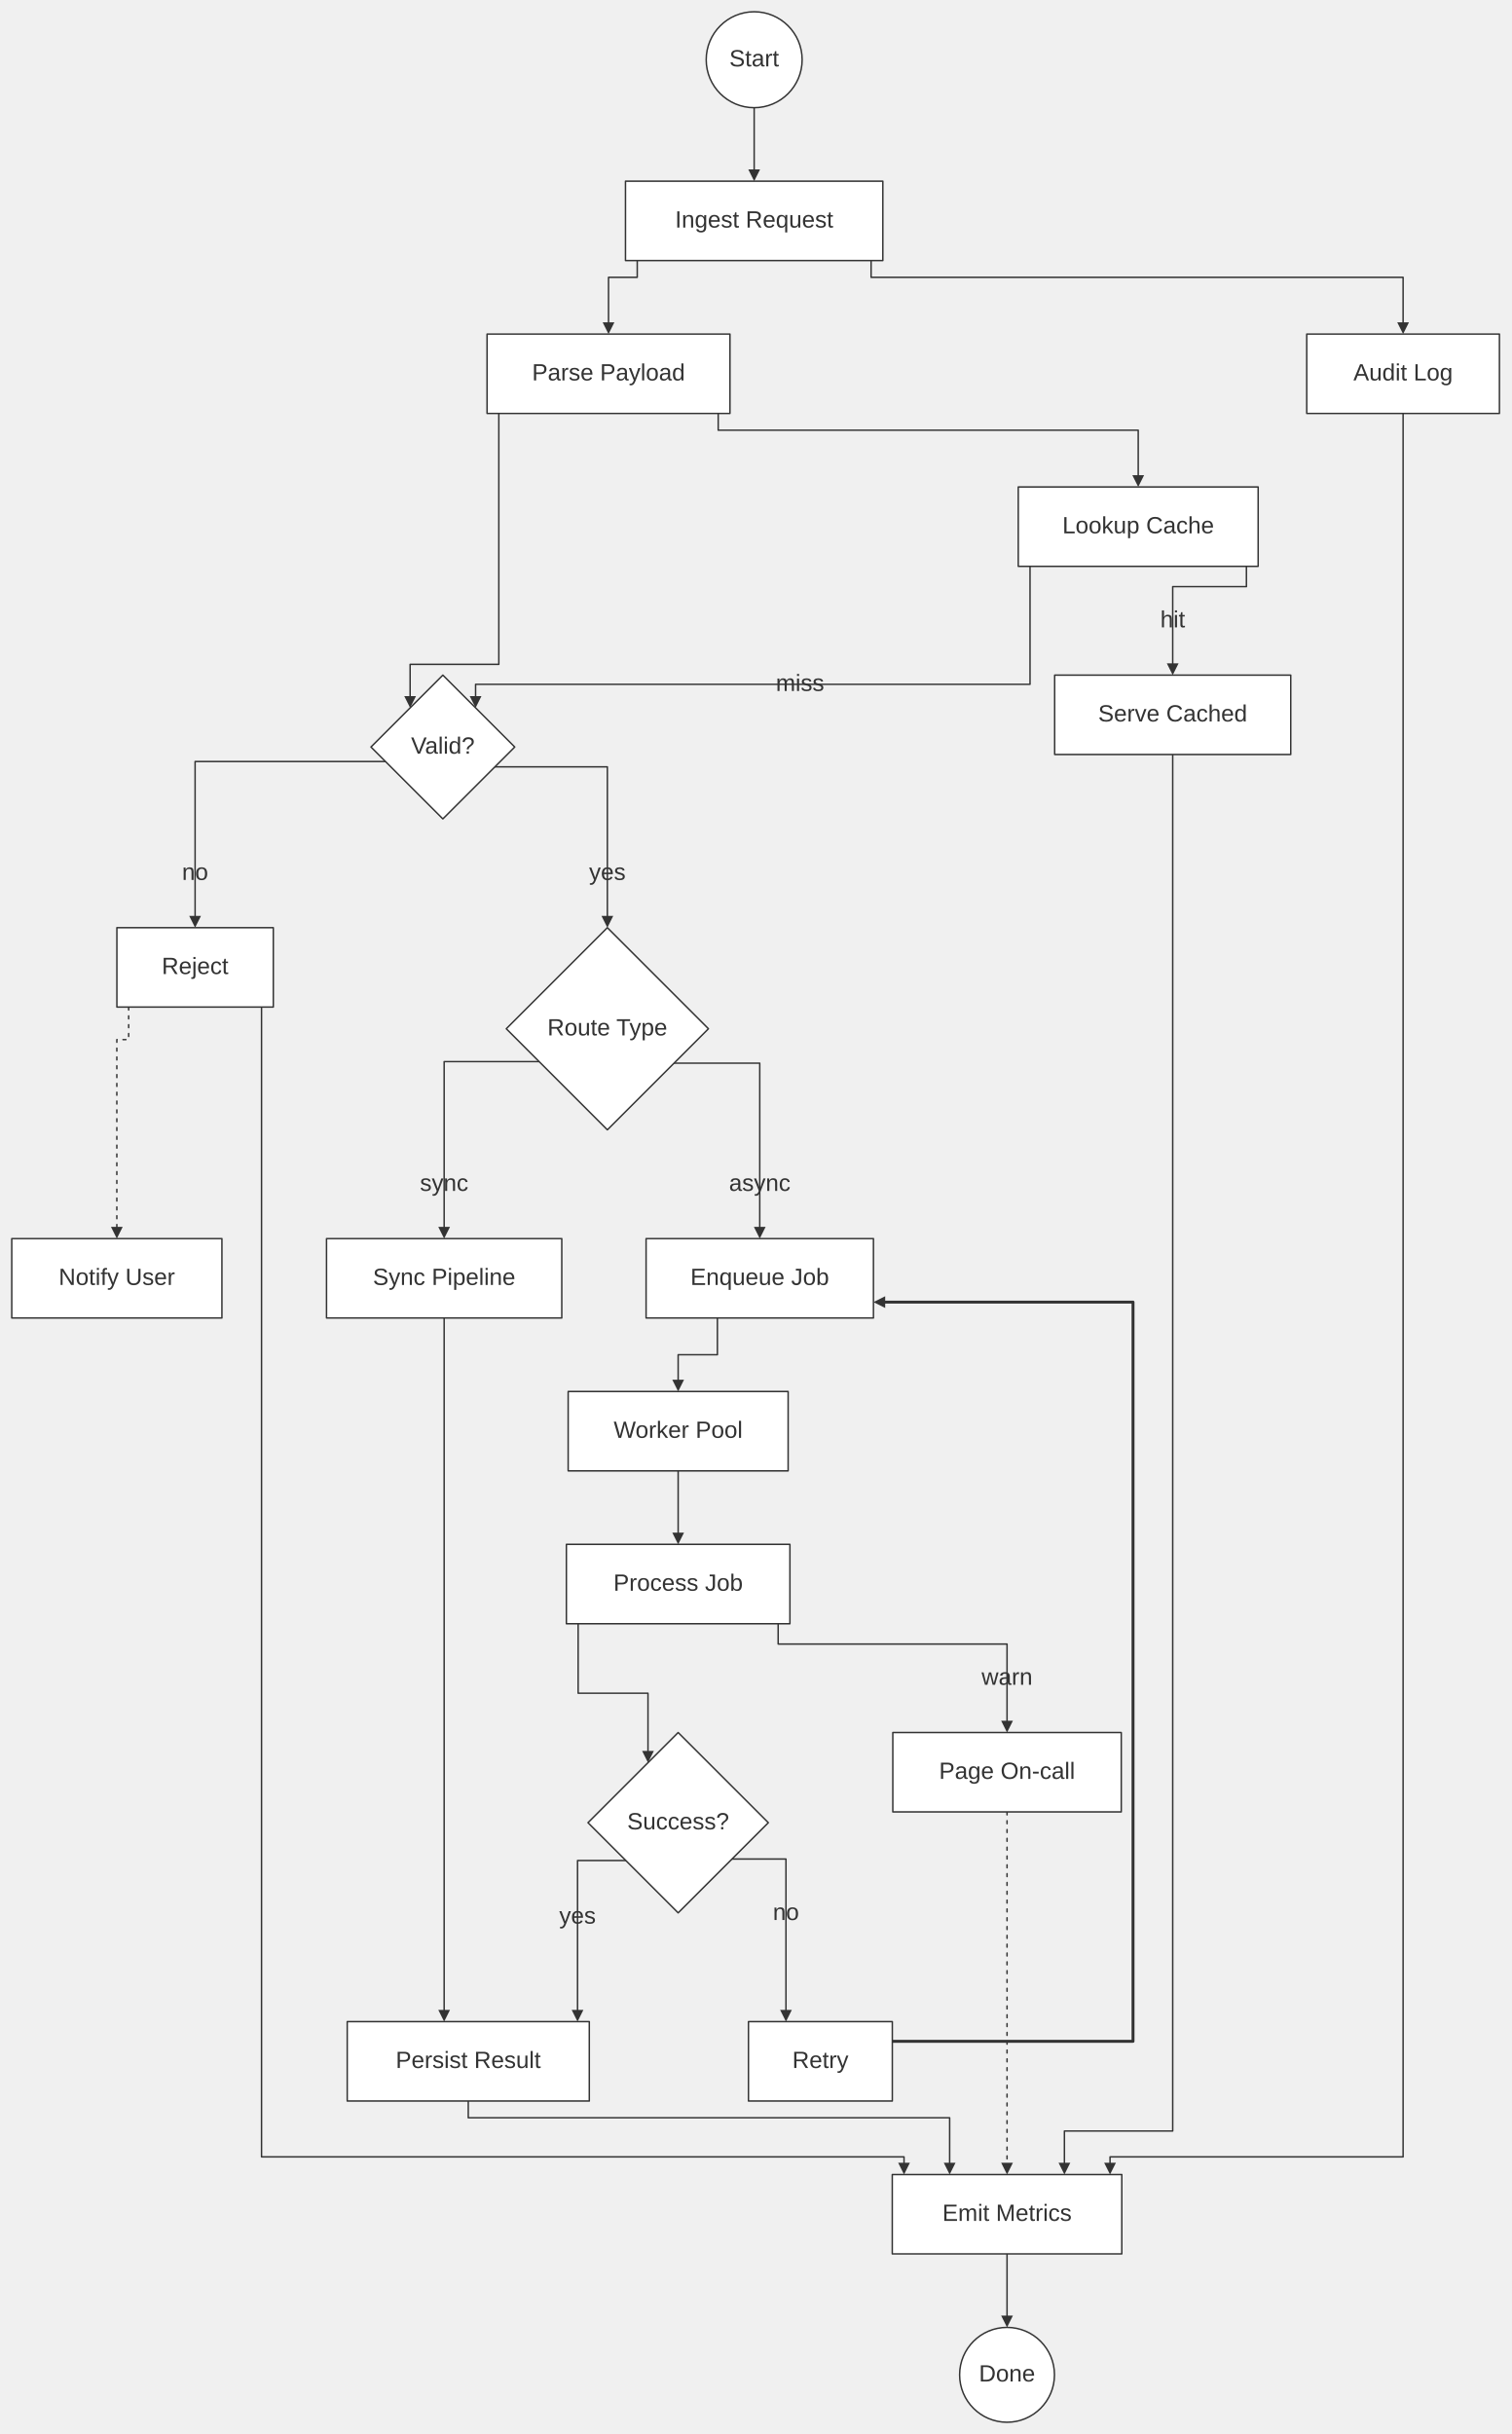
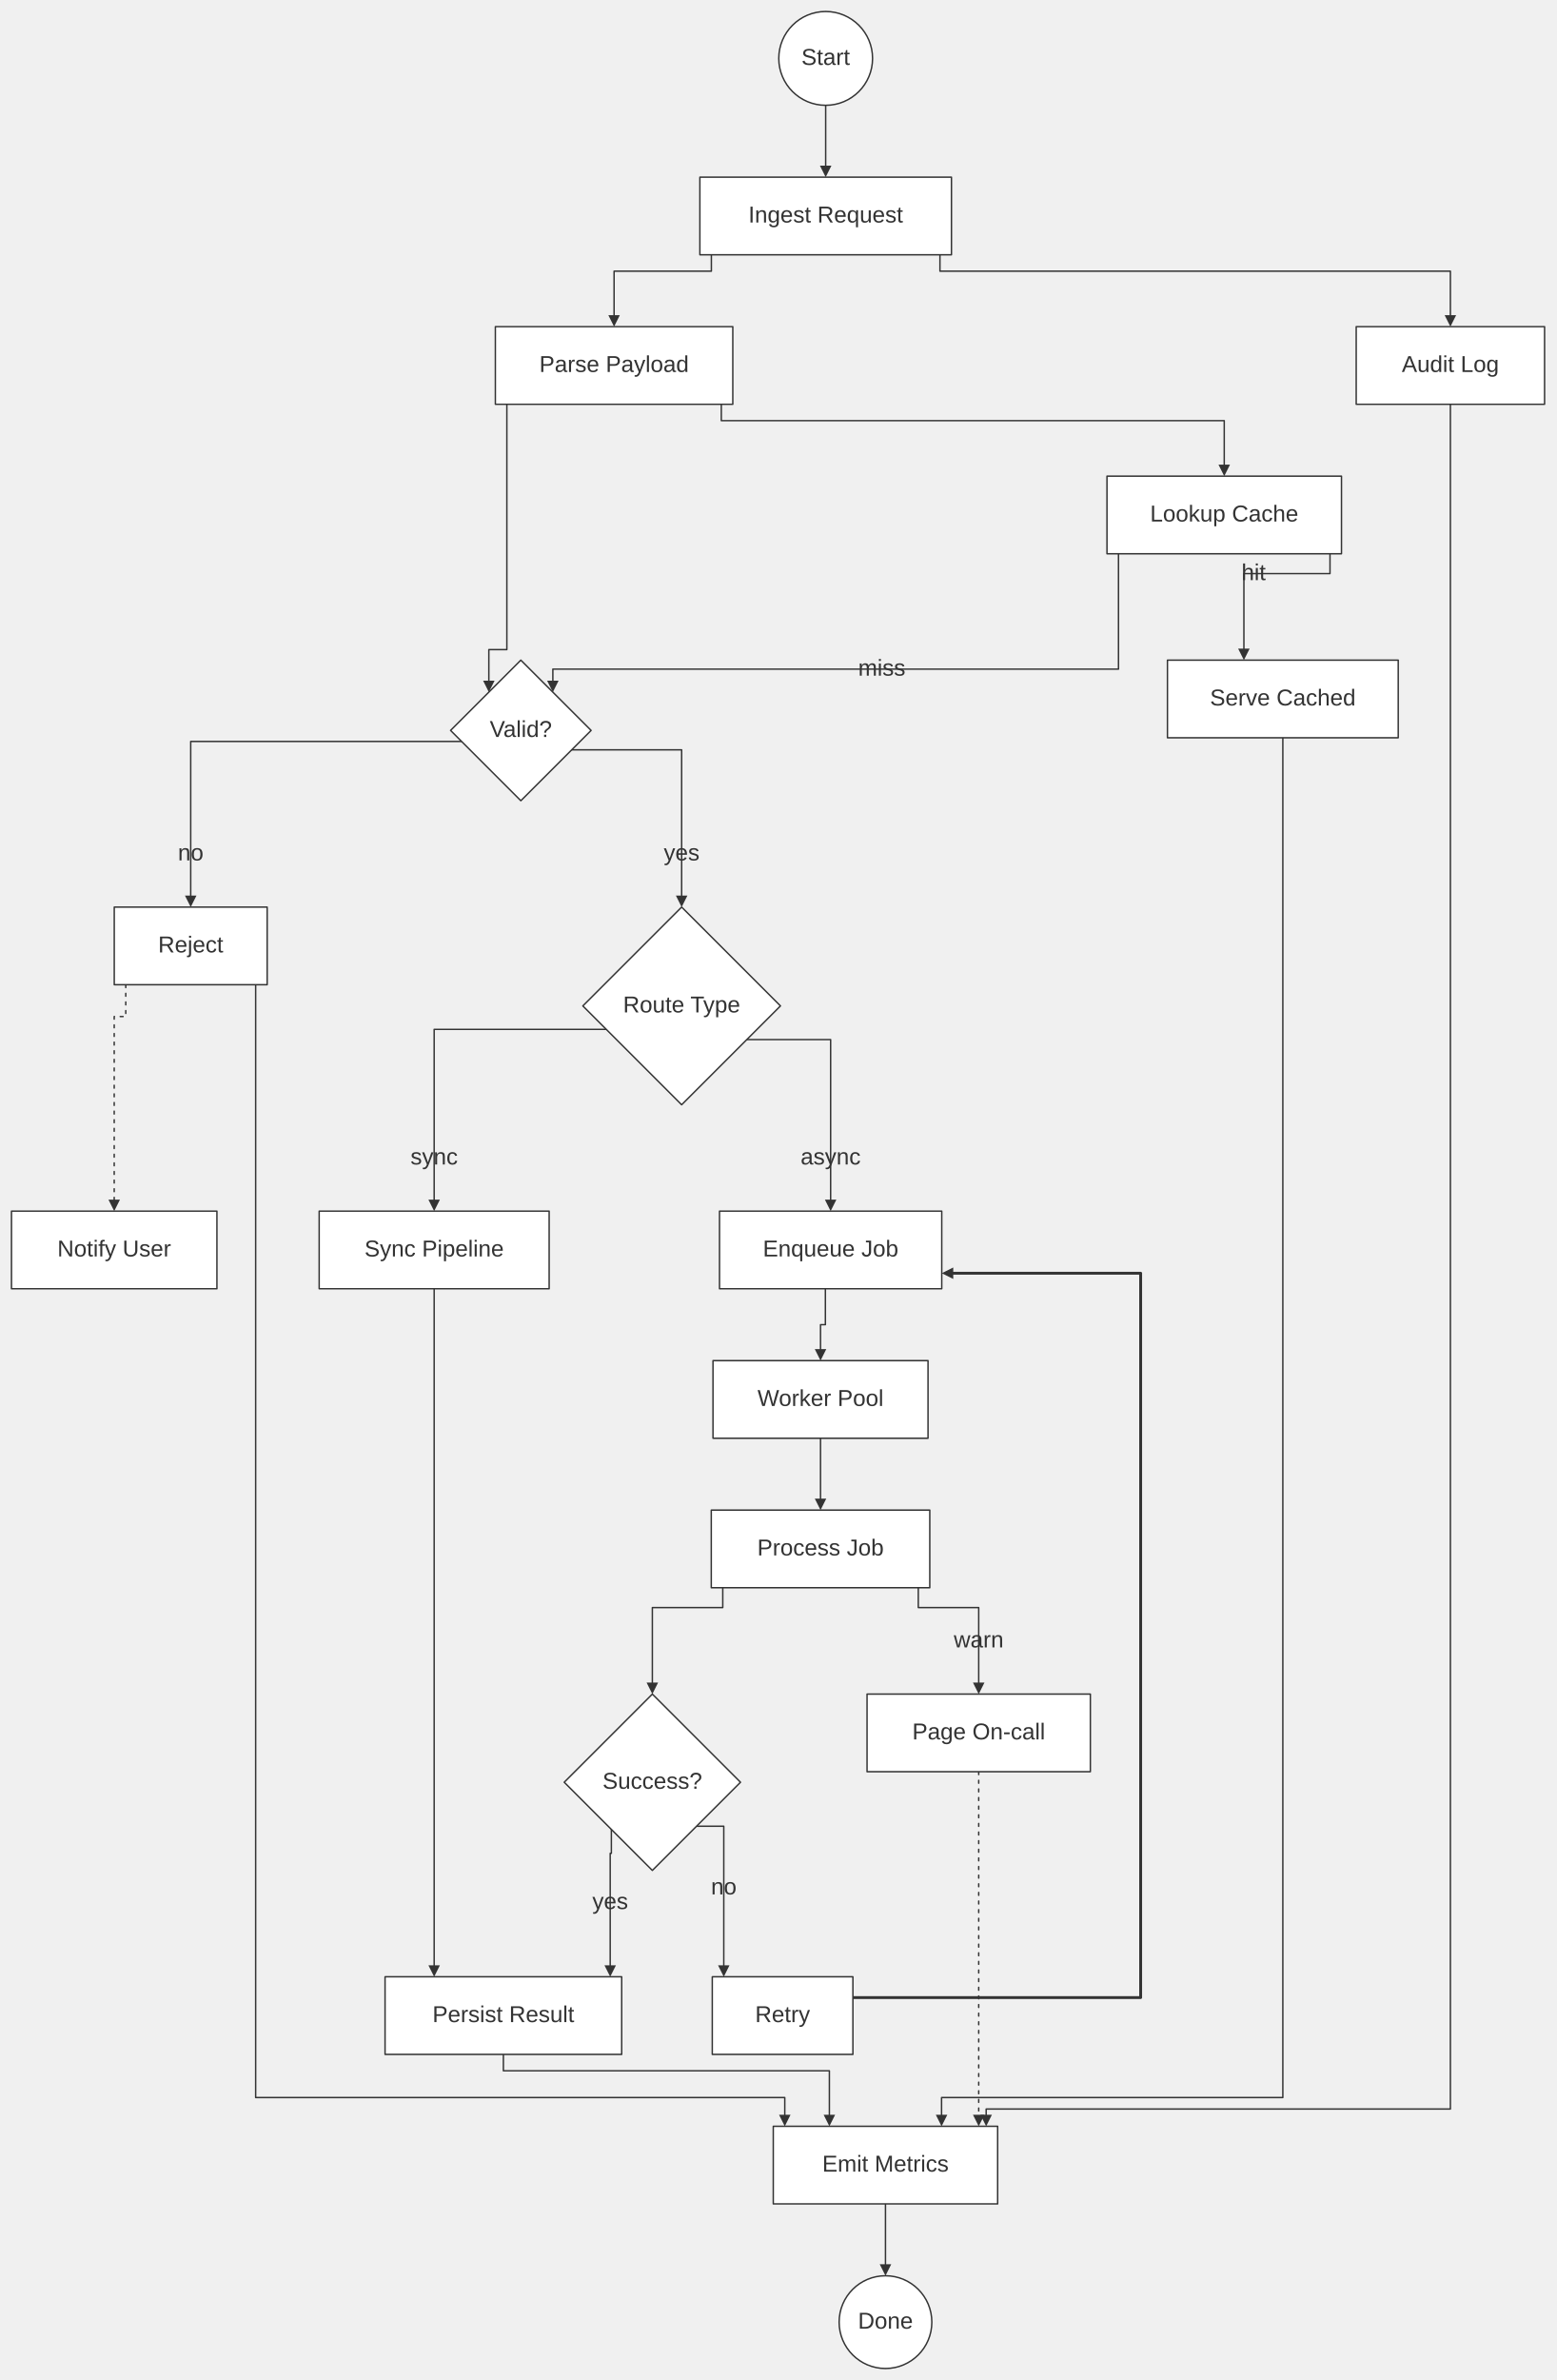
- <svg xmlns="http://www.w3.org/2000/svg" width="100%" viewBox="0 0 1028.03 1655.78" style="max-width: 1028.03px; background-color: transparent;" font-family="&quot;trebuchet ms&quot;, verdana, arial, sans-serif" font-size="16.00">
+ <svg xmlns="http://www.w3.org/2000/svg" width="100%" viewBox="0 0 1082.89 1655.78" style="max-width: 1082.89px; background-color: transparent;" font-family="&quot;trebuchet ms&quot;, verdana, arial, sans-serif" font-size="16.00">
  <defs>
    <marker id="arrowhead" viewBox="0 0 10.00 10.00" refX="5.00" refY="5.00" markerWidth="8.00" markerHeight="8.00" orient="auto-start-reverse" markerUnits="userSpaceOnUse">
      <path d="M 0 0 L 10.00 5.00 L 0 10.00 z" fill="#333" />
    </marker>
    <marker id="crosshead" viewBox="0 0 11.00 11.00" refX="12.00" refY="5.20" markerWidth="11.00" markerHeight="11.00" orient="auto-start-reverse" markerUnits="userSpaceOnUse">
      <path d="M 1,1 l 9,9 M 10,1 l -9,9" stroke="#333" stroke-width="2" />
    </marker>
    <marker id="circlehead" viewBox="0 0 10.00 10.00" refX="11.00" refY="5.00" markerWidth="11.00" markerHeight="11.00" orient="auto-start-reverse" markerUnits="userSpaceOnUse">
      <circle cx="5" cy="5" r="5" stroke="#333" stroke-width="1" fill="#333" />
    </marker>
    <marker id="open-arrowhead" viewBox="0 0 10.00 10.00" refX="5.00" refY="5.00" markerWidth="8.00" markerHeight="8.00" orient="auto-start-reverse" markerUnits="userSpaceOnUse">
      <polygon points="0,0 10.00,5.00 0,10.00" fill="white" stroke="#333" stroke-width="1" />
    </marker>
    <marker id="diamondhead" viewBox="0 0 12.00 12.00" refX="6.00" refY="6.00" markerWidth="12.00" markerHeight="12.00" orient="auto-start-reverse" markerUnits="userSpaceOnUse">
      <polygon points="0,6.00 6.00,0 12.00,6.00 6.00,12.00" fill="#333" />
    </marker>
    <marker id="open-diamondhead" viewBox="0 0 12.00 12.00" refX="6.00" refY="6.00" markerWidth="12.00" markerHeight="12.00" orient="auto-start-reverse" markerUnits="userSpaceOnUse">
      <polygon points="0,6.00 6.00,0 12.00,6.00 6.00,12.00" fill="white" stroke="#333" stroke-width="1" />
    </marker>
  </defs>
  <g transform="translate(0.00,0.00)">
    <g class="edgePaths">
-       <path d="M513.04,73.26 L513.04,119.26" stroke="#333" stroke-width="1.00" fill="none" stroke-linecap="round" stroke-linejoin="round" marker-end="url(#arrowhead)" />
-       <path d="M433.50,177.26 L433.50,188.66 L413.96,188.66 L413.96,223.26" stroke="#333" stroke-width="1.00" fill="none" stroke-linecap="round" stroke-linejoin="round" marker-end="url(#arrowhead)" />
-       <path d="M339.34,281.26 L339.34,451.94 L278.99,451.94 L278.99,477.54" stroke="#333" stroke-width="1.00" fill="none" stroke-linecap="round" stroke-linejoin="round" marker-end="url(#arrowhead)" />
-       <path d="M262.24,518.04 L132.72,518.04 L132.72,627.07" stroke="#333" stroke-width="1.00" fill="none" stroke-linecap="round" stroke-linejoin="round" marker-end="url(#arrowhead)" />
+       <path d="M574.60,73.26 L574.60,119.26" stroke="#333" stroke-width="1.00" fill="none" stroke-linecap="round" stroke-linejoin="round" marker-end="url(#arrowhead)" />
+       <path d="M495.06,177.26 L495.06,188.66 L427.35,188.66 L427.35,223.26" stroke="#333" stroke-width="1.00" fill="none" stroke-linecap="round" stroke-linejoin="round" marker-end="url(#arrowhead)" />
+       <path d="M352.73,281.26 L352.73,451.94 L340.19,451.94 L340.19,477.54" stroke="#333" stroke-width="1.00" fill="none" stroke-linecap="round" stroke-linejoin="round" marker-end="url(#arrowhead)" />
+       <path d="M321.22,515.82 L132.72,515.82 L132.72,627.07" stroke="#333" stroke-width="1.00" fill="none" stroke-linecap="round" stroke-linejoin="round" marker-end="url(#arrowhead)" />
      <path d="M87.52,685.07 L87.52,707.22 L79.48,707.22 L79.48,838.59" stroke="#333" stroke-width="1.00" fill="none" stroke-linecap="round" stroke-linejoin="round" stroke-dasharray="2.00,4.00" marker-end="url(#arrowhead)" />
-       <path d="M177.92,685.07 L177.92,1467.26 L614.99,1467.26 L614.99,1475.26" stroke="#333" stroke-width="1.00" fill="none" stroke-linecap="round" stroke-linejoin="round" marker-end="url(#arrowhead)" />
-       <path d="M336.67,521.66 L413.17,521.66 L413.17,627.07" stroke="#333" stroke-width="1.00" fill="none" stroke-linecap="round" stroke-linejoin="round" marker-end="url(#arrowhead)" />
-       <path d="M366.78,722.19 L302.14,722.19 L302.14,838.59" stroke="#333" stroke-width="1.00" fill="none" stroke-linecap="round" stroke-linejoin="round" marker-end="url(#arrowhead)" />
-       <path d="M458.52,723.24 L516.84,723.24 L516.84,838.59" stroke="#333" stroke-width="1.00" fill="none" stroke-linecap="round" stroke-linejoin="round" marker-end="url(#arrowhead)" />
-       <path d="M488.02,896.59 L488.02,921.59 L461.33,921.59 L461.33,942.59" stroke="#333" stroke-width="1.00" fill="none" stroke-linecap="round" stroke-linejoin="round" marker-end="url(#arrowhead)" />
-       <path d="M461.33,1000.59 L461.33,1046.59" stroke="#333" stroke-width="1.00" fill="none" stroke-linecap="round" stroke-linejoin="round" marker-end="url(#arrowhead)" />
-       <path d="M393.30,1104.59 L393.30,1151.84 L440.81,1151.84 L440.81,1195.10" stroke="#333" stroke-width="1.00" fill="none" stroke-linecap="round" stroke-linejoin="round" marker-end="url(#arrowhead)" />
-       <path d="M497.96,1264.63 L534.67,1264.63 L534.67,1371.26" stroke="#333" stroke-width="1.00" fill="none" stroke-linecap="round" stroke-linejoin="round" marker-end="url(#arrowhead)" />
-       <path d="M607.02,1388.65 L770.76,1388.65 L770.76,885.79 L598.17,885.79" stroke="#333" stroke-width="2.00" fill="none" stroke-linecap="round" stroke-linejoin="round" marker-end="url(#arrowhead)" />
-       <path d="M425.72,1265.65 L392.88,1265.65 L392.88,1371.26" stroke="#333" stroke-width="1.00" fill="none" stroke-linecap="round" stroke-linejoin="round" marker-end="url(#arrowhead)" />
+       <path d="M177.92,685.07 L177.92,1459.26 L546.14,1459.26 L546.14,1475.26" stroke="#333" stroke-width="1.00" fill="none" stroke-linecap="round" stroke-linejoin="round" marker-end="url(#arrowhead)" />
+       <path d="M397.87,521.66 L474.37,521.66 L474.37,627.07" stroke="#333" stroke-width="1.00" fill="none" stroke-linecap="round" stroke-linejoin="round" marker-end="url(#arrowhead)" />
+       <path d="M421.92,716.13 L302.14,716.13 L302.14,838.59" stroke="#333" stroke-width="1.00" fill="none" stroke-linecap="round" stroke-linejoin="round" marker-end="url(#arrowhead)" />
+       <path d="M519.72,723.24 L578.05,723.24 L578.05,838.59" stroke="#333" stroke-width="1.00" fill="none" stroke-linecap="round" stroke-linejoin="round" marker-end="url(#arrowhead)" />
+       <path d="M574.40,896.59 L574.40,921.59 L571.02,921.59 L571.02,942.59" stroke="#333" stroke-width="1.00" fill="none" stroke-linecap="round" stroke-linejoin="round" marker-end="url(#arrowhead)" />
+       <path d="M571.02,1000.59 L571.02,1046.59" stroke="#333" stroke-width="1.00" fill="none" stroke-linecap="round" stroke-linejoin="round" marker-end="url(#arrowhead)" />
+       <path d="M502.99,1104.59 L502.99,1118.39 L453.98,1118.39 L453.98,1174.59" stroke="#333" stroke-width="1.00" fill="none" stroke-linecap="round" stroke-linejoin="round" marker-end="url(#arrowhead)" />
+       <path d="M484.73,1270.51 L503.69,1270.51 L503.69,1371.26" stroke="#333" stroke-width="1.00" fill="none" stroke-linecap="round" stroke-linejoin="round" marker-end="url(#arrowhead)" />
+       <path d="M593.55,1389.72 L793.80,1389.72 L793.80,885.79 L659.38,885.79" stroke="#333" stroke-width="2.00" fill="none" stroke-linecap="round" stroke-linejoin="round" marker-end="url(#arrowhead)" />
+       <path d="M425.46,1272.73 L425.46,1289.38 L424.65,1289.38 L424.65,1371.26" stroke="#333" stroke-width="1.00" fill="none" stroke-linecap="round" stroke-linejoin="round" marker-end="url(#arrowhead)" />
      <path d="M302.14,896.59 L302.14,1371.26" stroke="#333" stroke-width="1.00" fill="none" stroke-linecap="round" stroke-linejoin="round" marker-end="url(#arrowhead)" />
-       <path d="M318.55,1429.26 L318.55,1440.66 L646.02,1440.66 L646.02,1475.26" stroke="#333" stroke-width="1.00" fill="none" stroke-linecap="round" stroke-linejoin="round" marker-end="url(#arrowhead)" />
-       <path d="M488.58,281.26 L488.58,292.66 L774.30,292.66 L774.30,327.26" stroke="#333" stroke-width="1.00" fill="none" stroke-linecap="round" stroke-linejoin="round" marker-end="url(#arrowhead)" />
-       <path d="M847.90,385.26 L847.90,399.06 L797.76,399.06 L797.76,455.26" stroke="#333" stroke-width="1.00" fill="none" stroke-linecap="round" stroke-linejoin="round" marker-end="url(#arrowhead)" />
-       <path d="M797.76,513.26 L797.76,1449.66 L724.09,1449.66 L724.09,1475.26" stroke="#333" stroke-width="1.00" fill="none" stroke-linecap="round" stroke-linejoin="round" marker-end="url(#arrowhead)" />
-       <path d="M700.70,385.26 L700.70,465.51 L323.53,465.51 L323.53,477.54" stroke="#333" stroke-width="1.00" fill="none" stroke-linecap="round" stroke-linejoin="round" marker-end="url(#arrowhead)" />
-       <path d="M592.58,177.26 L592.58,188.66 L954.49,188.66 L954.49,223.26" stroke="#333" stroke-width="1.00" fill="none" stroke-linecap="round" stroke-linejoin="round" marker-end="url(#arrowhead)" />
-       <path d="M954.49,281.26 L954.49,1467.26 L755.13,1467.26 L755.13,1475.26" stroke="#333" stroke-width="1.00" fill="none" stroke-linecap="round" stroke-linejoin="round" marker-end="url(#arrowhead)" />
-       <path d="M529.36,1104.59 L529.36,1118.39 L685.06,1118.39 L685.06,1174.59" stroke="#333" stroke-width="1.00" fill="none" stroke-linecap="round" stroke-linejoin="round" marker-end="url(#arrowhead)" />
-       <path d="M685.06,1232.59 L685.06,1475.26" stroke="#333" stroke-width="1.00" fill="none" stroke-linecap="round" stroke-linejoin="round" stroke-dasharray="2.00,4.00" marker-end="url(#arrowhead)" />
-       <path d="M685.06,1533.26 L685.06,1579.26" stroke="#333" stroke-width="1.00" fill="none" stroke-linecap="round" stroke-linejoin="round" marker-end="url(#arrowhead)" />
+       <path d="M350.31,1429.26 L350.31,1440.66 L577.18,1440.66 L577.18,1475.26" stroke="#333" stroke-width="1.00" fill="none" stroke-linecap="round" stroke-linejoin="round" marker-end="url(#arrowhead)" />
+       <path d="M501.97,281.26 L501.97,292.66 L851.97,292.66 L851.97,327.26" stroke="#333" stroke-width="1.00" fill="none" stroke-linecap="round" stroke-linejoin="round" marker-end="url(#arrowhead)" />
+       <path d="M925.57,385.26 L925.57,399.06 L865.65,399.06 L865.65,455.26" stroke="#333" stroke-width="1.00" fill="none" stroke-linecap="round" stroke-linejoin="round" marker-end="url(#arrowhead)" />
+       <path d="M892.75,513.26 L892.75,1459.26 L655.25,1459.26 L655.25,1475.26" stroke="#333" stroke-width="1.00" fill="none" stroke-linecap="round" stroke-linejoin="round" marker-end="url(#arrowhead)" />
+       <path d="M778.37,385.26 L778.37,465.51 L384.74,465.51 L384.74,477.54" stroke="#333" stroke-width="1.00" fill="none" stroke-linecap="round" stroke-linejoin="round" marker-end="url(#arrowhead)" />
+       <path d="M654.13,177.26 L654.13,188.66 L1009.35,188.66 L1009.35,223.26" stroke="#333" stroke-width="1.00" fill="none" stroke-linecap="round" stroke-linejoin="round" marker-end="url(#arrowhead)" />
+       <path d="M1009.35,281.26 L1009.35,1467.26 L686.29,1467.26 L686.29,1475.26" stroke="#333" stroke-width="1.00" fill="none" stroke-linecap="round" stroke-linejoin="round" marker-end="url(#arrowhead)" />
+       <path d="M639.05,1104.59 L639.05,1118.39 L681.10,1118.39 L681.10,1174.59" stroke="#333" stroke-width="1.00" fill="none" stroke-linecap="round" stroke-linejoin="round" marker-end="url(#arrowhead)" />
+       <path d="M681.10,1232.59 L681.10,1475.26" stroke="#333" stroke-width="1.00" fill="none" stroke-linecap="round" stroke-linejoin="round" stroke-dasharray="2.00,4.00" marker-end="url(#arrowhead)" />
+       <path d="M616.22,1533.26 L616.22,1579.26" stroke="#333" stroke-width="1.00" fill="none" stroke-linecap="round" stroke-linejoin="round" marker-end="url(#arrowhead)" />
    </g>
    <g class="edgeLabels">
      <text x="132.72" y="594.07" text-anchor="middle" dominant-baseline="middle" fill="#333">no</text>
-       <text x="413.17" y="594.07" text-anchor="middle" dominant-baseline="middle" fill="#333">yes</text>
+       <text x="474.37" y="594.07" text-anchor="middle" dominant-baseline="middle" fill="#333">yes</text>
      <text x="302.14" y="805.59" text-anchor="middle" dominant-baseline="middle" fill="#333">sync</text>
-       <text x="516.84" y="805.59" text-anchor="middle" dominant-baseline="middle" fill="#333">async</text>
-       <text x="534.67" y="1301.59" text-anchor="middle" dominant-baseline="middle" fill="#333">no</text>
-       <text x="392.88" y="1304.03" text-anchor="middle" dominant-baseline="middle" fill="#333">yes</text>
-       <text x="797.76" y="422.26" text-anchor="middle" dominant-baseline="middle" fill="#333">hit</text>
-       <text x="544.23" y="465.51" text-anchor="middle" dominant-baseline="middle" fill="#333">miss</text>
-       <text x="685.06" y="1141.59" text-anchor="middle" dominant-baseline="middle" fill="#333">warn</text>
+       <text x="578.05" y="805.59" text-anchor="middle" dominant-baseline="middle" fill="#333">async</text>
+       <text x="503.69" y="1313.41" text-anchor="middle" dominant-baseline="middle" fill="#333">no</text>
+       <text x="424.65" y="1323.59" text-anchor="middle" dominant-baseline="middle" fill="#333">yes</text>
+       <text x="872.41" y="399.06" text-anchor="middle" dominant-baseline="middle" fill="#333">hit</text>
+       <text x="613.66" y="465.51" text-anchor="middle" dominant-baseline="middle" fill="#333">miss</text>
+       <text x="681.10" y="1141.59" text-anchor="middle" dominant-baseline="middle" fill="#333">warn</text>
    </g>
    <g class="nodes">
-       <ellipse cx="685.06" cy="1615.52" rx="32.26" ry="32.26" fill="white" stroke="#333" stroke-width="1.00" stroke-linejoin="round" />
-       <text x="685.06" y="1615.52" text-anchor="middle" dominant-baseline="middle" fill="#333">Done</text>
-       <rect x="607.36" y="1178.59" width="155.40" height="54.00" fill="white" stroke="#333" stroke-width="1.00" stroke-linejoin="round" />
-       <text x="685.06" y="1205.59" text-anchor="middle" dominant-baseline="middle" fill="#333">Page On-call</text>
-       <rect x="888.94" y="227.26" width="131.08" height="54.00" fill="white" stroke="#333" stroke-width="1.00" stroke-linejoin="round" />
-       <text x="954.49" y="254.26" text-anchor="middle" dominant-baseline="middle" fill="#333">Audit Log</text>
-       <rect x="692.70" y="331.26" width="163.19" height="54.00" fill="white" stroke="#333" stroke-width="1.00" stroke-linejoin="round" />
-       <text x="774.30" y="358.26" text-anchor="middle" dominant-baseline="middle" fill="#333">Lookup Cache</text>
-       <rect x="717.46" y="459.26" width="160.60" height="54.00" fill="white" stroke="#333" stroke-width="1.00" stroke-linejoin="round" />
-       <text x="797.76" y="486.26" text-anchor="middle" dominant-baseline="middle" fill="#333">Serve Cached</text>
-       <rect x="425.50" y="123.26" width="175.07" height="54.00" fill="white" stroke="#333" stroke-width="1.00" stroke-linejoin="round" />
-       <text x="513.04" y="150.26" text-anchor="middle" dominant-baseline="middle" fill="#333">Ingest Request</text>
-       <rect x="606.99" y="1479.26" width="156.14" height="54.00" fill="white" stroke="#333" stroke-width="1.00" stroke-linejoin="round" />
-       <text x="685.06" y="1506.26" text-anchor="middle" dominant-baseline="middle" fill="#333">Emit Metrics</text>
+       <ellipse cx="616.22" cy="1615.52" rx="32.26" ry="32.26" fill="white" stroke="#333" stroke-width="1.00" stroke-linejoin="round" />
+       <text x="616.22" y="1615.52" text-anchor="middle" dominant-baseline="middle" fill="#333">Done</text>
+       <rect x="603.40" y="1178.59" width="155.40" height="54.00" fill="white" stroke="#333" stroke-width="1.00" stroke-linejoin="round" />
+       <text x="681.10" y="1205.59" text-anchor="middle" dominant-baseline="middle" fill="#333">Page On-call</text>
+       <rect x="943.81" y="227.26" width="131.08" height="54.00" fill="white" stroke="#333" stroke-width="1.00" stroke-linejoin="round" />
+       <text x="1009.35" y="254.26" text-anchor="middle" dominant-baseline="middle" fill="#333">Audit Log</text>
+       <rect x="770.37" y="331.26" width="163.19" height="54.00" fill="white" stroke="#333" stroke-width="1.00" stroke-linejoin="round" />
+       <text x="851.97" y="358.26" text-anchor="middle" dominant-baseline="middle" fill="#333">Lookup Cache</text>
+       <rect x="812.45" y="459.26" width="160.60" height="54.00" fill="white" stroke="#333" stroke-width="1.00" stroke-linejoin="round" />
+       <text x="892.75" y="486.26" text-anchor="middle" dominant-baseline="middle" fill="#333">Serve Cached</text>
+       <rect x="487.06" y="123.26" width="175.07" height="54.00" fill="white" stroke="#333" stroke-width="1.00" stroke-linejoin="round" />
+       <text x="574.60" y="150.26" text-anchor="middle" dominant-baseline="middle" fill="#333">Ingest Request</text>
+       <rect x="538.14" y="1479.26" width="156.14" height="54.00" fill="white" stroke="#333" stroke-width="1.00" stroke-linejoin="round" />
+       <text x="616.22" y="1506.26" text-anchor="middle" dominant-baseline="middle" fill="#333">Emit Metrics</text>
      <rect x="8.00" y="842.59" width="142.96" height="54.00" fill="white" stroke="#333" stroke-width="1.00" stroke-linejoin="round" />
      <text x="79.48" y="869.59" text-anchor="middle" dominant-baseline="middle" fill="#333">Notify User</text>
-       <rect x="331.34" y="227.26" width="165.24" height="54.00" fill="white" stroke="#333" stroke-width="1.00" stroke-linejoin="round" />
-       <text x="413.96" y="254.26" text-anchor="middle" dominant-baseline="middle" fill="#333">Parse Payload</text>
-       <rect x="236.21" y="1375.26" width="164.68" height="54.00" fill="white" stroke="#333" stroke-width="1.00" stroke-linejoin="round" />
-       <text x="318.55" y="1402.26" text-anchor="middle" dominant-baseline="middle" fill="#333">Persist Result</text>
-       <rect x="385.30" y="1050.59" width="152.06" height="54.00" fill="white" stroke="#333" stroke-width="1.00" stroke-linejoin="round" />
-       <text x="461.33" y="1077.59" text-anchor="middle" dominant-baseline="middle" fill="#333">Process Job</text>
-       <rect x="439.52" y="842.59" width="154.66" height="54.00" fill="white" stroke="#333" stroke-width="1.00" stroke-linejoin="round" />
-       <text x="516.84" y="869.59" text-anchor="middle" dominant-baseline="middle" fill="#333">Enqueue Job</text>
+       <rect x="344.73" y="227.26" width="165.24" height="54.00" fill="white" stroke="#333" stroke-width="1.00" stroke-linejoin="round" />
+       <text x="427.35" y="254.26" text-anchor="middle" dominant-baseline="middle" fill="#333">Parse Payload</text>
+       <rect x="267.97" y="1375.26" width="164.68" height="54.00" fill="white" stroke="#333" stroke-width="1.00" stroke-linejoin="round" />
+       <text x="350.31" y="1402.26" text-anchor="middle" dominant-baseline="middle" fill="#333">Persist Result</text>
+       <rect x="494.99" y="1050.59" width="152.06" height="54.00" fill="white" stroke="#333" stroke-width="1.00" stroke-linejoin="round" />
+       <text x="571.02" y="1077.59" text-anchor="middle" dominant-baseline="middle" fill="#333">Process Job</text>
+       <rect x="500.72" y="842.59" width="154.66" height="54.00" fill="white" stroke="#333" stroke-width="1.00" stroke-linejoin="round" />
+       <text x="578.05" y="869.59" text-anchor="middle" dominant-baseline="middle" fill="#333">Enqueue Job</text>
      <rect x="79.52" y="631.07" width="106.40" height="54.00" fill="white" stroke="#333" stroke-width="1.00" stroke-linejoin="round" />
      <text x="132.72" y="658.07" text-anchor="middle" dominant-baseline="middle" fill="#333">Reject</text>
-       <rect x="509.16" y="1375.26" width="97.86" height="54.00" fill="white" stroke="#333" stroke-width="1.00" stroke-linejoin="round" />
-       <text x="558.09" y="1402.26" text-anchor="middle" dominant-baseline="middle" fill="#333">Retry</text>
-       <polygon points="413.17,631.07 481.93,699.83 413.17,768.59 344.41,699.83" fill="white" stroke="#333" stroke-width="1.00" stroke-linejoin="round" />
-       <text x="413.17" y="699.83" text-anchor="middle" dominant-baseline="middle" fill="#333">Route Type</text>
-       <ellipse cx="513.04" cy="40.63" rx="32.63" ry="32.63" fill="white" stroke="#333" stroke-width="1.00" stroke-linejoin="round" />
-       <text x="513.04" y="40.63" text-anchor="middle" dominant-baseline="middle" fill="#333">Start</text>
-       <polygon points="461.33,1178.59 522.67,1239.92 461.33,1301.26 399.99,1239.92" fill="white" stroke="#333" stroke-width="1.00" stroke-linejoin="round" />
-       <text x="461.33" y="1239.92" text-anchor="middle" dominant-baseline="middle" fill="#333">Success?</text>
+       <rect x="495.69" y="1375.26" width="97.86" height="54.00" fill="white" stroke="#333" stroke-width="1.00" stroke-linejoin="round" />
+       <text x="544.62" y="1402.26" text-anchor="middle" dominant-baseline="middle" fill="#333">Retry</text>
+       <polygon points="474.37,631.07 543.13,699.83 474.37,768.59 405.61,699.83" fill="white" stroke="#333" stroke-width="1.00" stroke-linejoin="round" />
+       <text x="474.37" y="699.83" text-anchor="middle" dominant-baseline="middle" fill="#333">Route Type</text>
+       <ellipse cx="574.60" cy="40.63" rx="32.63" ry="32.63" fill="white" stroke="#333" stroke-width="1.00" stroke-linejoin="round" />
+       <text x="574.60" y="40.63" text-anchor="middle" dominant-baseline="middle" fill="#333">Start</text>
+       <polygon points="453.98,1178.59 515.32,1239.92 453.98,1301.26 392.65,1239.92" fill="white" stroke="#333" stroke-width="1.00" stroke-linejoin="round" />
+       <text x="453.98" y="1239.92" text-anchor="middle" dominant-baseline="middle" fill="#333">Success?</text>
      <rect x="222.12" y="842.59" width="160.04" height="54.00" fill="white" stroke="#333" stroke-width="1.00" stroke-linejoin="round" />
      <text x="302.14" y="869.59" text-anchor="middle" dominant-baseline="middle" fill="#333">Sync Pipeline</text>
-       <polygon points="301.26,459.26 350.16,508.16 301.26,557.07 252.36,508.16" fill="white" stroke="#333" stroke-width="1.00" stroke-linejoin="round" />
-       <text x="301.26" y="508.16" text-anchor="middle" dominant-baseline="middle" fill="#333">Valid?</text>
-       <rect x="386.51" y="946.59" width="149.64" height="54.00" fill="white" stroke="#333" stroke-width="1.00" stroke-linejoin="round" />
-       <text x="461.33" y="973.59" text-anchor="middle" dominant-baseline="middle" fill="#333">Worker Pool</text>
+       <polygon points="362.46,459.26 411.36,508.16 362.46,557.07 313.56,508.16" fill="white" stroke="#333" stroke-width="1.00" stroke-linejoin="round" />
+       <text x="362.46" y="508.16" text-anchor="middle" dominant-baseline="middle" fill="#333">Valid?</text>
+       <rect x="496.19" y="946.59" width="149.64" height="54.00" fill="white" stroke="#333" stroke-width="1.00" stroke-linejoin="round" />
+       <text x="571.02" y="973.59" text-anchor="middle" dominant-baseline="middle" fill="#333">Worker Pool</text>
    </g>
  </g>
</svg>
